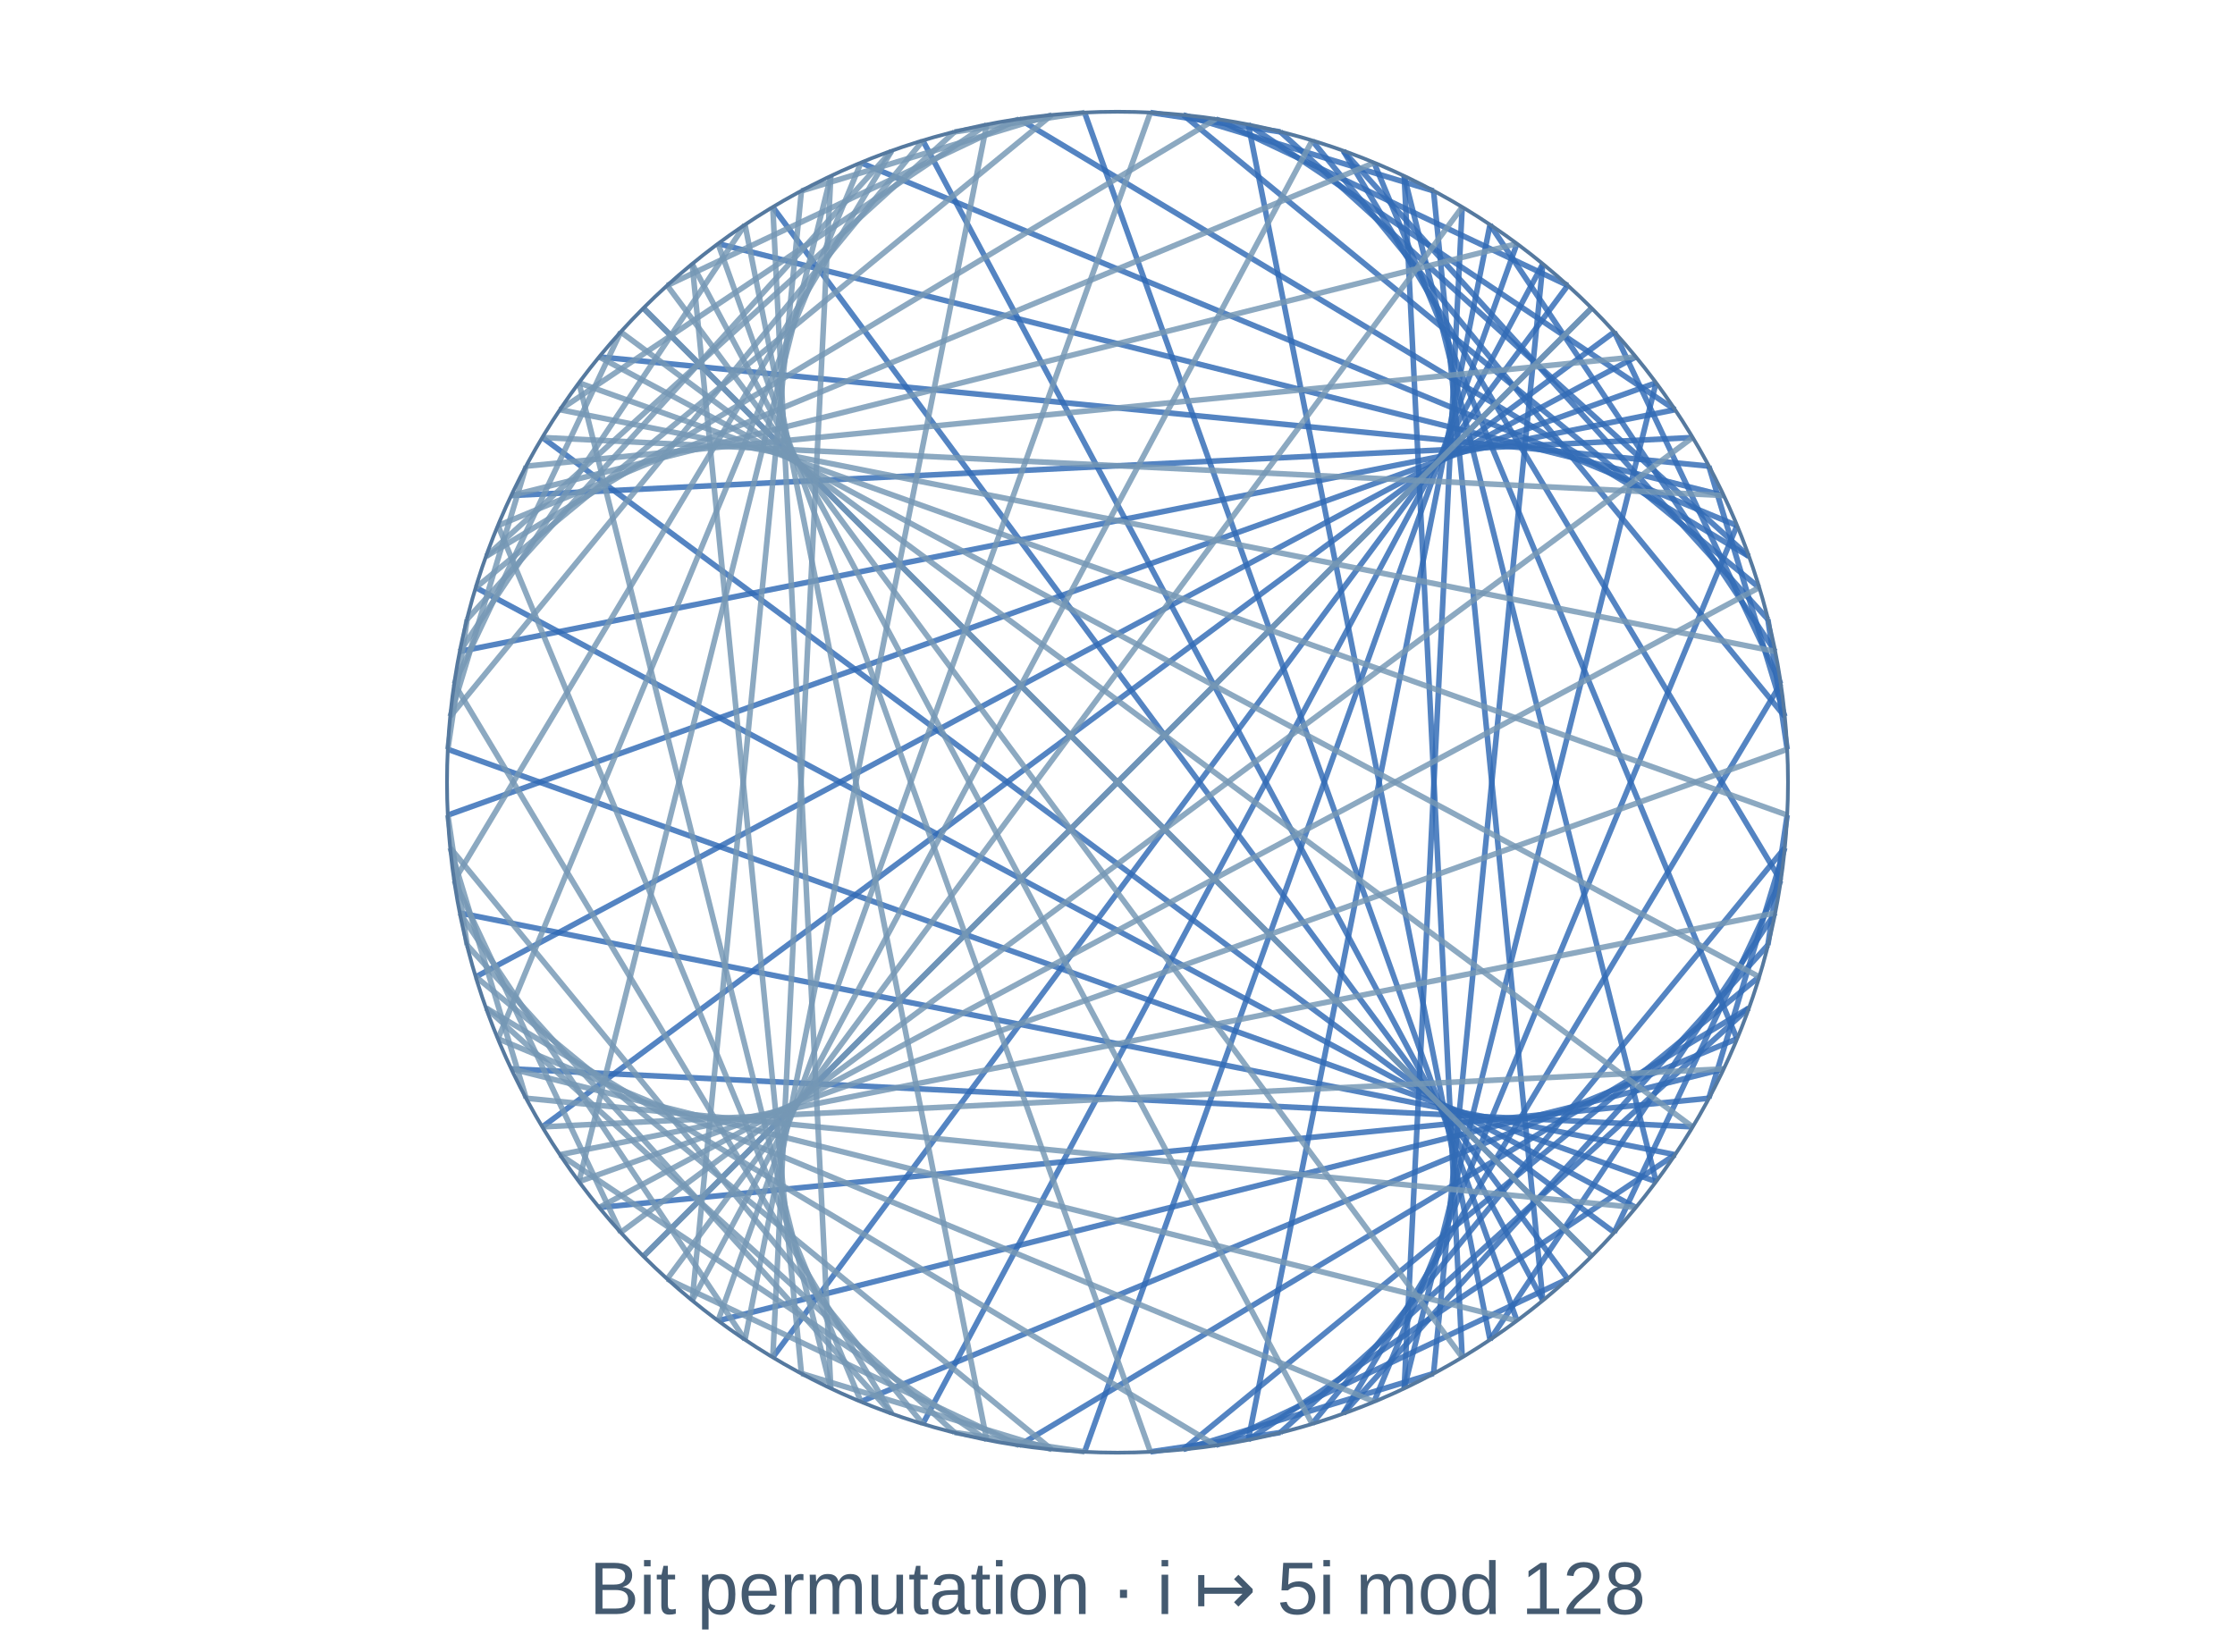
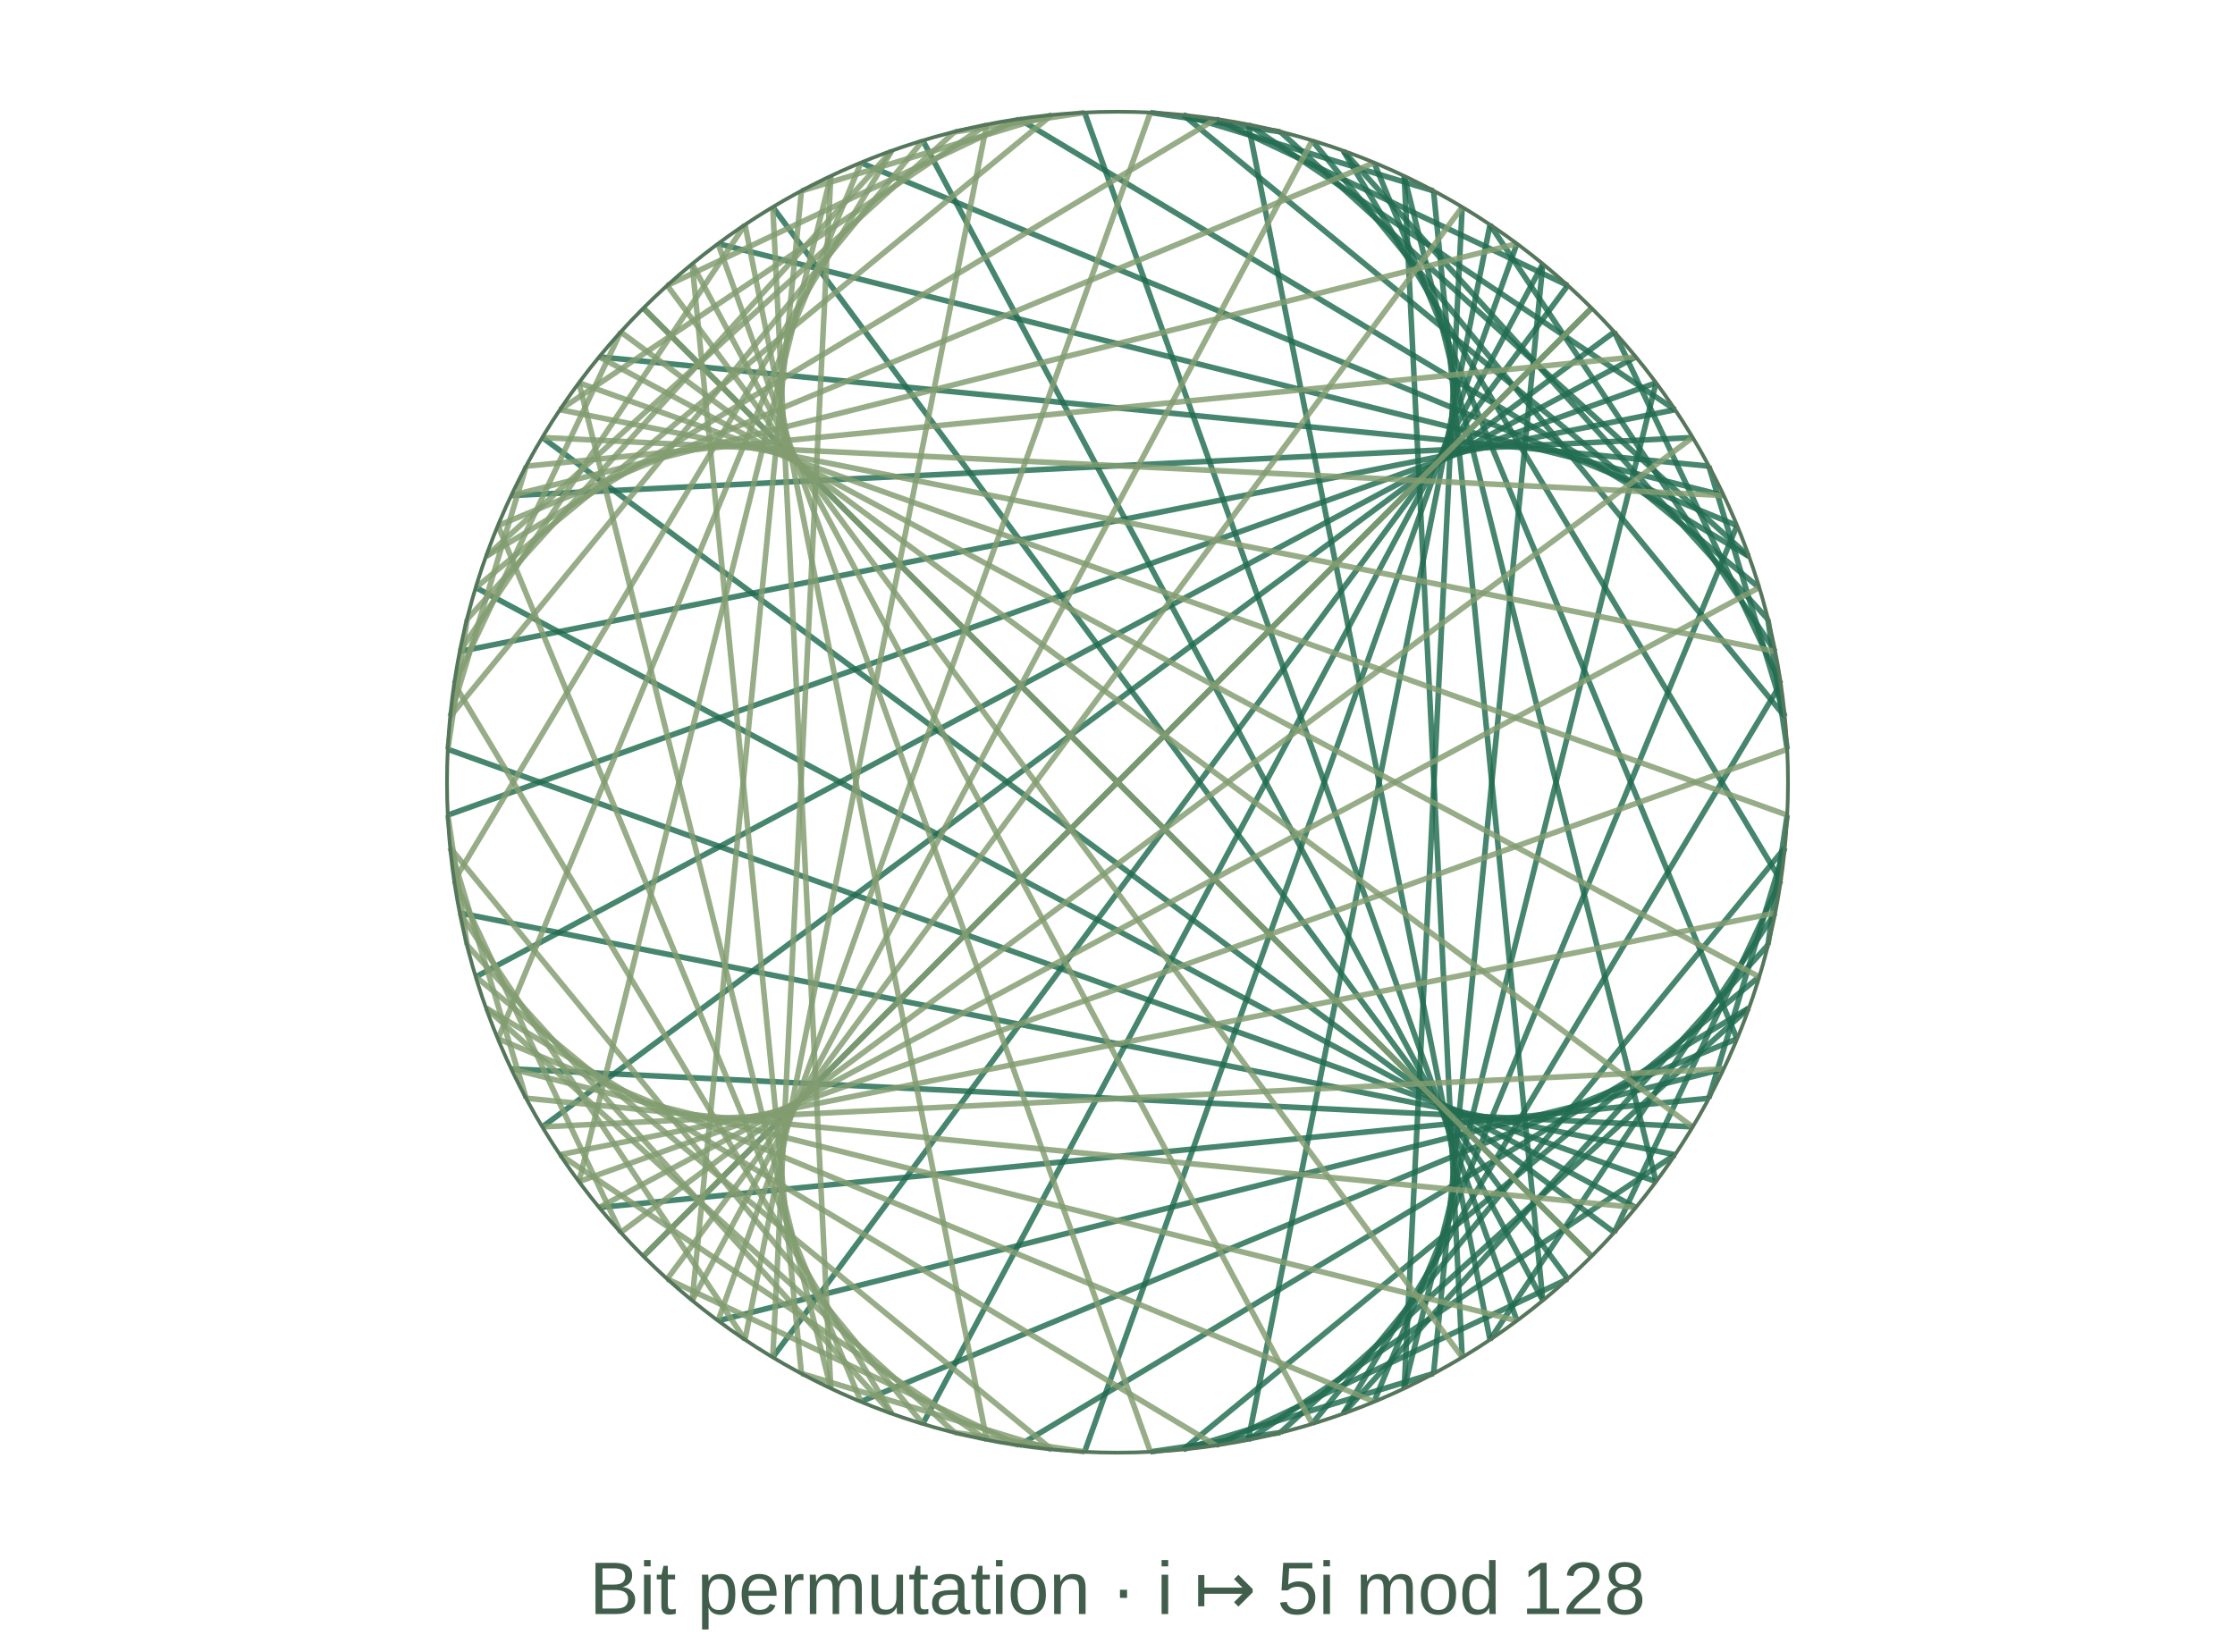
<svg xmlns="http://www.w3.org/2000/svg" viewBox="0 0 360 266">
  <g fill="none">
-     <path d="M180.00 18.00L180.00 18.00" stroke="#316bb6" stroke-width=".9" opacity=".83" />
-     <path d="M185.30 18.13L206.24 21.24" stroke="#316bb6" stroke-width=".9" opacity=".83" />
-     <path d="M190.59 18.52L230.91 30.75" stroke="#316bb6" stroke-width=".9" opacity=".83" />
-     <path d="M195.85 19.17L252.53 45.98" stroke="#316bb6" stroke-width=".9" opacity=".83" />
-     <path d="M201.07 20.08L269.80 66.00" stroke="#316bb6" stroke-width=".9" opacity=".83" />
-     <path d="M206.24 21.24L281.69 89.62" stroke="#316bb6" stroke-width=".9" opacity=".83" />
-     <path d="M211.35 22.65L287.48 115.41" stroke="#316bb6" stroke-width=".9" opacity=".83" />
-     <path d="M216.38 24.31L286.83 141.85" stroke="#316bb6" stroke-width=".9" opacity=".83" />
-     <path d="M221.33 26.22L279.78 167.33" stroke="#316bb6" stroke-width=".9" opacity=".83" />
-     <path d="M226.18 28.37L266.75 190.34" stroke="#316bb6" stroke-width=".9" opacity=".83" />
-     <path d="M230.91 30.75L248.51 209.49" stroke="#316bb6" stroke-width=".9" opacity=".83" />
-     <path d="M235.52 33.37L226.18 223.63" stroke="#316bb6" stroke-width=".9" opacity=".83" />
-     <path d="M240.00 36.20L201.07 231.92" stroke="#316bb6" stroke-width=".9" opacity=".83" />
-     <path d="M244.34 39.25L174.70 233.87" stroke="#316bb6" stroke-width=".9" opacity=".83" />
-     <path d="M248.51 42.51L148.65 229.35" stroke="#316bb6" stroke-width=".9" opacity=".83" />
-     <path d="M252.53 45.98L124.48 218.63" stroke="#316bb6" stroke-width=".9" opacity=".83" />
-     <path d="M256.37 49.63L103.63 202.37" stroke="#316bb6" stroke-width=".9" opacity=".83" />
-     <path d="M260.02 53.47L87.37 181.52" stroke="#316bb6" stroke-width=".9" opacity=".83" />
-     <path d="M263.49 57.49L76.65 157.35" stroke="#316bb6" stroke-width=".9" opacity=".83" />
-     <path d="M266.75 61.66L72.13 131.30" stroke="#316bb6" stroke-width=".9" opacity=".83" />
-     <path d="M269.80 66.00L74.08 104.93" stroke="#316bb6" stroke-width=".9" opacity=".83" />
-     <path d="M272.63 70.48L82.37 79.82" stroke="#316bb6" stroke-width=".9" opacity=".83" />
-     <path d="M275.25 75.09L96.51 57.49" stroke="#316bb6" stroke-width=".9" opacity=".83" />
-     <path d="M277.63 79.82L115.66 39.25" stroke="#316bb6" stroke-width=".9" opacity=".83" />
-     <path d="M279.78 84.67L138.67 26.22" stroke="#316bb6" stroke-width=".9" opacity=".83" />
-     <path d="M281.69 89.62L164.15 19.17" stroke="#316bb6" stroke-width=".9" opacity=".83" />
-     <path d="M283.35 94.65L190.59 18.52" stroke="#316bb6" stroke-width=".9" opacity=".83" />
-     <path d="M284.76 99.76L216.38 24.31" stroke="#316bb6" stroke-width=".9" opacity=".83" />
-     <path d="M285.92 104.93L240.00 36.20" stroke="#316bb6" stroke-width=".9" opacity=".83" />
-     <path d="M286.83 110.15L260.02 53.47" stroke="#316bb6" stroke-width=".9" opacity=".83" />
-     <path d="M287.48 115.41L275.25 75.09" stroke="#316bb6" stroke-width=".9" opacity=".83" />
-     <path d="M287.87 120.70L284.76 99.76" stroke="#316bb6" stroke-width=".9" opacity=".83" />
-     <path d="M288.00 126.00L288.00 126.00" stroke="#316bb6" stroke-width=".9" opacity=".83" />
-     <path d="M287.87 131.30L284.76 152.24" stroke="#316bb6" stroke-width=".9" opacity=".83" />
-     <path d="M287.48 136.59L275.25 176.91" stroke="#316bb6" stroke-width=".9" opacity=".83" />
-     <path d="M286.83 141.85L260.02 198.53" stroke="#316bb6" stroke-width=".9" opacity=".83" />
-     <path d="M285.92 147.07L240.00 215.80" stroke="#316bb6" stroke-width=".9" opacity=".83" />
-     <path d="M284.76 152.24L216.38 227.69" stroke="#316bb6" stroke-width=".9" opacity=".83" />
-     <path d="M283.35 157.35L190.59 233.48" stroke="#316bb6" stroke-width=".9" opacity=".83" />
-     <path d="M281.69 162.38L164.15 232.83" stroke="#316bb6" stroke-width=".9" opacity=".83" />
-     <path d="M279.78 167.33L138.67 225.78" stroke="#316bb6" stroke-width=".9" opacity=".83" />
-     <path d="M277.63 172.18L115.66 212.75" stroke="#316bb6" stroke-width=".9" opacity=".83" />
-     <path d="M275.25 176.91L96.51 194.51" stroke="#316bb6" stroke-width=".9" opacity=".83" />
-     <path d="M272.63 181.52L82.37 172.18" stroke="#316bb6" stroke-width=".9" opacity=".83" />
-     <path d="M269.80 186.00L74.08 147.07" stroke="#316bb6" stroke-width=".9" opacity=".83" />
-     <path d="M266.75 190.34L72.13 120.70" stroke="#316bb6" stroke-width=".9" opacity=".83" />
-     <path d="M263.49 194.51L76.65 94.65" stroke="#316bb6" stroke-width=".9" opacity=".83" />
-     <path d="M260.02 198.53L87.37 70.48" stroke="#316bb6" stroke-width=".9" opacity=".83" />
-     <path d="M256.37 202.37L103.63 49.63" stroke="#316bb6" stroke-width=".9" opacity=".83" />
-     <path d="M252.53 206.02L124.48 33.37" stroke="#316bb6" stroke-width=".9" opacity=".83" />
-     <path d="M248.51 209.49L148.65 22.65" stroke="#316bb6" stroke-width=".9" opacity=".83" />
-     <path d="M244.34 212.75L174.70 18.13" stroke="#316bb6" stroke-width=".9" opacity=".83" />
-     <path d="M240.00 215.80L201.07 20.08" stroke="#316bb6" stroke-width=".9" opacity=".83" />
-     <path d="M235.52 218.63L226.18 28.37" stroke="#316bb6" stroke-width=".9" opacity=".83" />
-     <path d="M230.91 221.25L248.51 42.51" stroke="#316bb6" stroke-width=".9" opacity=".83" />
-     <path d="M226.18 223.63L266.75 61.66" stroke="#316bb6" stroke-width=".9" opacity=".83" />
-     <path d="M221.33 225.78L279.78 84.67" stroke="#316bb6" stroke-width=".9" opacity=".83" />
-     <path d="M216.38 227.69L286.83 110.15" stroke="#316bb6" stroke-width=".9" opacity=".83" />
-     <path d="M211.35 229.35L287.48 136.59" stroke="#316bb6" stroke-width=".9" opacity=".83" />
-     <path d="M206.24 230.76L281.69 162.38" stroke="#316bb6" stroke-width=".9" opacity=".83" />
-     <path d="M201.07 231.92L269.80 186.00" stroke="#316bb6" stroke-width=".9" opacity=".83" />
-     <path d="M195.85 232.83L252.53 206.02" stroke="#316bb6" stroke-width=".9" opacity=".83" />
-     <path d="M190.59 233.48L230.91 221.25" stroke="#316bb6" stroke-width=".9" opacity=".83" />
-     <path d="M185.30 233.87L206.24 230.76" stroke="#316bb6" stroke-width=".9" opacity=".83" />
-     <path d="M180.00 234.00L180.00 234.00" stroke="#7597b4" stroke-width=".9" opacity=".83" />
-     <path d="M174.70 233.87L153.76 230.76" stroke="#7597b4" stroke-width=".9" opacity=".83" />
-     <path d="M169.41 233.48L129.09 221.25" stroke="#7597b4" stroke-width=".9" opacity=".83" />
-     <path d="M164.15 232.83L107.47 206.02" stroke="#7597b4" stroke-width=".9" opacity=".83" />
-     <path d="M158.93 231.92L90.20 186.00" stroke="#7597b4" stroke-width=".9" opacity=".83" />
-     <path d="M153.76 230.76L78.31 162.38" stroke="#7597b4" stroke-width=".9" opacity=".83" />
-     <path d="M148.65 229.35L72.52 136.59" stroke="#7597b4" stroke-width=".9" opacity=".83" />
-     <path d="M143.62 227.69L73.17 110.15" stroke="#7597b4" stroke-width=".9" opacity=".83" />
-     <path d="M138.67 225.78L80.22 84.67" stroke="#7597b4" stroke-width=".9" opacity=".83" />
-     <path d="M133.82 223.63L93.25 61.66" stroke="#7597b4" stroke-width=".9" opacity=".83" />
-     <path d="M129.09 221.25L111.49 42.51" stroke="#7597b4" stroke-width=".9" opacity=".83" />
-     <path d="M124.48 218.63L133.82 28.37" stroke="#7597b4" stroke-width=".9" opacity=".83" />
-     <path d="M120.00 215.80L158.93 20.08" stroke="#7597b4" stroke-width=".9" opacity=".83" />
-     <path d="M115.66 212.75L185.30 18.13" stroke="#7597b4" stroke-width=".9" opacity=".83" />
-     <path d="M111.49 209.49L211.35 22.65" stroke="#7597b4" stroke-width=".9" opacity=".83" />
-     <path d="M107.47 206.02L235.52 33.37" stroke="#7597b4" stroke-width=".9" opacity=".83" />
-     <path d="M103.63 202.37L256.37 49.63" stroke="#7597b4" stroke-width=".9" opacity=".83" />
-     <path d="M99.98 198.53L272.63 70.48" stroke="#7597b4" stroke-width=".9" opacity=".83" />
-     <path d="M96.51 194.51L283.35 94.65" stroke="#7597b4" stroke-width=".9" opacity=".83" />
-     <path d="M93.25 190.34L287.87 120.70" stroke="#7597b4" stroke-width=".9" opacity=".83" />
-     <path d="M90.20 186.00L285.92 147.07" stroke="#7597b4" stroke-width=".9" opacity=".83" />
-     <path d="M87.37 181.52L277.63 172.18" stroke="#7597b4" stroke-width=".9" opacity=".83" />
-     <path d="M84.75 176.91L263.49 194.51" stroke="#7597b4" stroke-width=".9" opacity=".83" />
-     <path d="M82.37 172.18L244.34 212.75" stroke="#7597b4" stroke-width=".9" opacity=".83" />
-     <path d="M80.22 167.33L221.33 225.78" stroke="#7597b4" stroke-width=".9" opacity=".83" />
-     <path d="M78.31 162.38L195.85 232.83" stroke="#7597b4" stroke-width=".9" opacity=".83" />
-     <path d="M76.65 157.35L169.41 233.48" stroke="#7597b4" stroke-width=".9" opacity=".83" />
-     <path d="M75.24 152.24L143.62 227.69" stroke="#7597b4" stroke-width=".9" opacity=".83" />
-     <path d="M74.08 147.07L120.00 215.80" stroke="#7597b4" stroke-width=".9" opacity=".83" />
-     <path d="M73.17 141.85L99.98 198.53" stroke="#7597b4" stroke-width=".9" opacity=".83" />
-     <path d="M72.52 136.59L84.75 176.91" stroke="#7597b4" stroke-width=".9" opacity=".83" />
-     <path d="M72.13 131.30L75.24 152.24" stroke="#7597b4" stroke-width=".9" opacity=".83" />
-     <path d="M72.00 126.00L72.00 126.00" stroke="#7597b4" stroke-width=".9" opacity=".83" />
-     <path d="M72.13 120.70L75.24 99.76" stroke="#7597b4" stroke-width=".9" opacity=".83" />
-     <path d="M72.52 115.41L84.75 75.09" stroke="#7597b4" stroke-width=".9" opacity=".83" />
-     <path d="M73.17 110.15L99.98 53.47" stroke="#7597b4" stroke-width=".9" opacity=".83" />
-     <path d="M74.08 104.93L120.00 36.20" stroke="#7597b4" stroke-width=".9" opacity=".83" />
-     <path d="M75.24 99.76L143.62 24.31" stroke="#7597b4" stroke-width=".9" opacity=".83" />
-     <path d="M76.65 94.65L169.41 18.52" stroke="#7597b4" stroke-width=".9" opacity=".83" />
-     <path d="M78.31 89.62L195.85 19.17" stroke="#7597b4" stroke-width=".9" opacity=".83" />
-     <path d="M80.22 84.67L221.33 26.22" stroke="#7597b4" stroke-width=".9" opacity=".83" />
-     <path d="M82.37 79.82L244.34 39.25" stroke="#7597b4" stroke-width=".9" opacity=".83" />
-     <path d="M84.75 75.09L263.49 57.49" stroke="#7597b4" stroke-width=".9" opacity=".83" />
-     <path d="M87.37 70.48L277.63 79.82" stroke="#7597b4" stroke-width=".9" opacity=".83" />
-     <path d="M90.20 66.00L285.92 104.93" stroke="#7597b4" stroke-width=".9" opacity=".83" />
-     <path d="M93.25 61.66L287.87 131.30" stroke="#7597b4" stroke-width=".9" opacity=".83" />
-     <path d="M96.51 57.49L283.35 157.35" stroke="#7597b4" stroke-width=".9" opacity=".83" />
-     <path d="M99.98 53.47L272.63 181.52" stroke="#7597b4" stroke-width=".9" opacity=".83" />
-     <path d="M103.63 49.63L256.37 202.37" stroke="#7597b4" stroke-width=".9" opacity=".83" />
-     <path d="M107.47 45.98L235.52 218.63" stroke="#7597b4" stroke-width=".9" opacity=".83" />
-     <path d="M111.49 42.51L211.35 229.35" stroke="#7597b4" stroke-width=".9" opacity=".83" />
-     <path d="M115.66 39.25L185.30 233.87" stroke="#7597b4" stroke-width=".9" opacity=".83" />
-     <path d="M120.00 36.20L158.93 231.92" stroke="#7597b4" stroke-width=".9" opacity=".83" />
-     <path d="M124.48 33.37L133.82 223.63" stroke="#7597b4" stroke-width=".9" opacity=".83" />
-     <path d="M129.09 30.75L111.49 209.49" stroke="#7597b4" stroke-width=".9" opacity=".83" />
-     <path d="M133.82 28.37L93.25 190.34" stroke="#7597b4" stroke-width=".9" opacity=".83" />
-     <path d="M138.67 26.22L80.22 167.33" stroke="#7597b4" stroke-width=".9" opacity=".83" />
-     <path d="M143.62 24.31L73.17 141.85" stroke="#7597b4" stroke-width=".9" opacity=".83" />
-     <path d="M148.65 22.65L72.52 115.41" stroke="#7597b4" stroke-width=".9" opacity=".83" />
-     <path d="M153.76 21.24L78.31 89.62" stroke="#7597b4" stroke-width=".9" opacity=".83" />
-     <path d="M158.93 20.08L90.20 66.00" stroke="#7597b4" stroke-width=".9" opacity=".83" />
-     <path d="M164.15 19.17L107.47 45.98" stroke="#7597b4" stroke-width=".9" opacity=".83" />
-     <path d="M169.41 18.52L129.09 30.75" stroke="#7597b4" stroke-width=".9" opacity=".83" />
-     <path d="M174.70 18.13L153.76 21.24" stroke="#7597b4" stroke-width=".9" opacity=".83" />
+     <path d="M180.00 18.00L180.00 18.00" stroke="#216c50" stroke-width=".9" opacity=".83" />
+     <path d="M185.30 18.13L206.24 21.24" stroke="#216c50" stroke-width=".9" opacity=".83" />
+     <path d="M190.59 18.52L230.91 30.75" stroke="#216c50" stroke-width=".9" opacity=".83" />
+     <path d="M195.85 19.17L252.53 45.98" stroke="#216c50" stroke-width=".9" opacity=".83" />
+     <path d="M201.07 20.08L269.80 66.00" stroke="#216c50" stroke-width=".9" opacity=".83" />
+     <path d="M206.24 21.24L281.69 89.62" stroke="#216c50" stroke-width=".9" opacity=".83" />
+     <path d="M211.35 22.65L287.48 115.41" stroke="#216c50" stroke-width=".9" opacity=".83" />
+     <path d="M216.38 24.31L286.83 141.85" stroke="#216c50" stroke-width=".9" opacity=".83" />
+     <path d="M221.33 26.22L279.78 167.33" stroke="#216c50" stroke-width=".9" opacity=".83" />
+     <path d="M226.18 28.37L266.75 190.34" stroke="#216c50" stroke-width=".9" opacity=".83" />
+     <path d="M230.91 30.75L248.51 209.49" stroke="#216c50" stroke-width=".9" opacity=".83" />
+     <path d="M235.52 33.37L226.18 223.63" stroke="#216c50" stroke-width=".9" opacity=".83" />
+     <path d="M240.00 36.20L201.07 231.92" stroke="#216c50" stroke-width=".9" opacity=".83" />
+     <path d="M244.34 39.25L174.70 233.87" stroke="#216c50" stroke-width=".9" opacity=".83" />
+     <path d="M248.51 42.51L148.65 229.35" stroke="#216c50" stroke-width=".9" opacity=".83" />
+     <path d="M252.53 45.98L124.48 218.63" stroke="#216c50" stroke-width=".9" opacity=".83" />
+     <path d="M256.37 49.63L103.63 202.37" stroke="#216c50" stroke-width=".9" opacity=".83" />
+     <path d="M260.02 53.47L87.37 181.52" stroke="#216c50" stroke-width=".9" opacity=".83" />
+     <path d="M263.49 57.49L76.65 157.35" stroke="#216c50" stroke-width=".9" opacity=".83" />
+     <path d="M266.75 61.66L72.13 131.30" stroke="#216c50" stroke-width=".9" opacity=".83" />
+     <path d="M269.80 66.00L74.08 104.93" stroke="#216c50" stroke-width=".9" opacity=".83" />
+     <path d="M272.63 70.48L82.37 79.82" stroke="#216c50" stroke-width=".9" opacity=".83" />
+     <path d="M275.25 75.09L96.51 57.49" stroke="#216c50" stroke-width=".9" opacity=".83" />
+     <path d="M277.63 79.82L115.66 39.25" stroke="#216c50" stroke-width=".9" opacity=".83" />
+     <path d="M279.78 84.67L138.67 26.22" stroke="#216c50" stroke-width=".9" opacity=".83" />
+     <path d="M281.69 89.62L164.15 19.17" stroke="#216c50" stroke-width=".9" opacity=".83" />
+     <path d="M283.35 94.65L190.59 18.52" stroke="#216c50" stroke-width=".9" opacity=".83" />
+     <path d="M284.76 99.76L216.38 24.31" stroke="#216c50" stroke-width=".9" opacity=".83" />
+     <path d="M285.92 104.93L240.00 36.20" stroke="#216c50" stroke-width=".9" opacity=".83" />
+     <path d="M286.83 110.15L260.02 53.47" stroke="#216c50" stroke-width=".9" opacity=".83" />
+     <path d="M287.48 115.41L275.25 75.09" stroke="#216c50" stroke-width=".9" opacity=".83" />
+     <path d="M287.87 120.70L284.76 99.76" stroke="#216c50" stroke-width=".9" opacity=".83" />
+     <path d="M288.00 126.00L288.00 126.00" stroke="#216c50" stroke-width=".9" opacity=".83" />
+     <path d="M287.87 131.30L284.76 152.24" stroke="#216c50" stroke-width=".9" opacity=".83" />
+     <path d="M287.48 136.59L275.25 176.91" stroke="#216c50" stroke-width=".9" opacity=".83" />
+     <path d="M286.83 141.85L260.02 198.53" stroke="#216c50" stroke-width=".9" opacity=".83" />
+     <path d="M285.92 147.07L240.00 215.80" stroke="#216c50" stroke-width=".9" opacity=".83" />
+     <path d="M284.76 152.24L216.38 227.69" stroke="#216c50" stroke-width=".9" opacity=".83" />
+     <path d="M283.35 157.35L190.59 233.48" stroke="#216c50" stroke-width=".9" opacity=".83" />
+     <path d="M281.69 162.38L164.15 232.83" stroke="#216c50" stroke-width=".9" opacity=".83" />
+     <path d="M279.78 167.33L138.67 225.78" stroke="#216c50" stroke-width=".9" opacity=".83" />
+     <path d="M277.63 172.18L115.66 212.75" stroke="#216c50" stroke-width=".9" opacity=".83" />
+     <path d="M275.25 176.91L96.51 194.51" stroke="#216c50" stroke-width=".9" opacity=".83" />
+     <path d="M272.63 181.52L82.37 172.18" stroke="#216c50" stroke-width=".9" opacity=".83" />
+     <path d="M269.80 186.00L74.08 147.07" stroke="#216c50" stroke-width=".9" opacity=".83" />
+     <path d="M266.75 190.34L72.13 120.70" stroke="#216c50" stroke-width=".9" opacity=".83" />
+     <path d="M263.49 194.51L76.65 94.65" stroke="#216c50" stroke-width=".9" opacity=".83" />
+     <path d="M260.02 198.53L87.37 70.48" stroke="#216c50" stroke-width=".9" opacity=".83" />
+     <path d="M256.37 202.37L103.63 49.63" stroke="#216c50" stroke-width=".9" opacity=".83" />
+     <path d="M252.53 206.02L124.48 33.37" stroke="#216c50" stroke-width=".9" opacity=".83" />
+     <path d="M248.51 209.49L148.65 22.65" stroke="#216c50" stroke-width=".9" opacity=".83" />
+     <path d="M244.34 212.75L174.70 18.13" stroke="#216c50" stroke-width=".9" opacity=".83" />
+     <path d="M240.00 215.80L201.07 20.08" stroke="#216c50" stroke-width=".9" opacity=".83" />
+     <path d="M235.52 218.63L226.18 28.37" stroke="#216c50" stroke-width=".9" opacity=".83" />
+     <path d="M230.91 221.25L248.51 42.51" stroke="#216c50" stroke-width=".9" opacity=".83" />
+     <path d="M226.18 223.63L266.75 61.66" stroke="#216c50" stroke-width=".9" opacity=".83" />
+     <path d="M221.33 225.78L279.78 84.67" stroke="#216c50" stroke-width=".9" opacity=".83" />
+     <path d="M216.38 227.69L286.83 110.15" stroke="#216c50" stroke-width=".9" opacity=".83" />
+     <path d="M211.35 229.35L287.48 136.59" stroke="#216c50" stroke-width=".9" opacity=".83" />
+     <path d="M206.24 230.76L281.69 162.38" stroke="#216c50" stroke-width=".9" opacity=".83" />
+     <path d="M201.07 231.92L269.80 186.00" stroke="#216c50" stroke-width=".9" opacity=".83" />
+     <path d="M195.85 232.83L252.53 206.02" stroke="#216c50" stroke-width=".9" opacity=".83" />
+     <path d="M190.59 233.48L230.91 221.25" stroke="#216c50" stroke-width=".9" opacity=".83" />
+     <path d="M185.30 233.87L206.24 230.76" stroke="#216c50" stroke-width=".9" opacity=".83" />
+     <path d="M180.00 234.00L180.00 234.00" stroke="#829c70" stroke-width=".9" opacity=".83" />
+     <path d="M174.70 233.87L153.76 230.76" stroke="#829c70" stroke-width=".9" opacity=".83" />
+     <path d="M169.41 233.48L129.09 221.25" stroke="#829c70" stroke-width=".9" opacity=".83" />
+     <path d="M164.15 232.83L107.47 206.02" stroke="#829c70" stroke-width=".9" opacity=".83" />
+     <path d="M158.93 231.92L90.20 186.00" stroke="#829c70" stroke-width=".9" opacity=".83" />
+     <path d="M153.76 230.76L78.31 162.38" stroke="#829c70" stroke-width=".9" opacity=".83" />
+     <path d="M148.65 229.35L72.52 136.59" stroke="#829c70" stroke-width=".9" opacity=".83" />
+     <path d="M143.62 227.69L73.17 110.15" stroke="#829c70" stroke-width=".9" opacity=".83" />
+     <path d="M138.67 225.78L80.22 84.67" stroke="#829c70" stroke-width=".9" opacity=".83" />
+     <path d="M133.82 223.63L93.25 61.66" stroke="#829c70" stroke-width=".9" opacity=".83" />
+     <path d="M129.09 221.25L111.49 42.51" stroke="#829c70" stroke-width=".9" opacity=".83" />
+     <path d="M124.48 218.63L133.82 28.37" stroke="#829c70" stroke-width=".9" opacity=".83" />
+     <path d="M120.00 215.80L158.93 20.08" stroke="#829c70" stroke-width=".9" opacity=".83" />
+     <path d="M115.66 212.75L185.30 18.13" stroke="#829c70" stroke-width=".9" opacity=".83" />
+     <path d="M111.49 209.49L211.35 22.65" stroke="#829c70" stroke-width=".9" opacity=".83" />
+     <path d="M107.47 206.02L235.52 33.37" stroke="#829c70" stroke-width=".9" opacity=".83" />
+     <path d="M103.63 202.37L256.37 49.63" stroke="#829c70" stroke-width=".9" opacity=".83" />
+     <path d="M99.98 198.53L272.63 70.48" stroke="#829c70" stroke-width=".9" opacity=".83" />
+     <path d="M96.51 194.51L283.35 94.65" stroke="#829c70" stroke-width=".9" opacity=".83" />
+     <path d="M93.25 190.34L287.87 120.70" stroke="#829c70" stroke-width=".9" opacity=".83" />
+     <path d="M90.20 186.00L285.92 147.07" stroke="#829c70" stroke-width=".9" opacity=".83" />
+     <path d="M87.37 181.52L277.63 172.18" stroke="#829c70" stroke-width=".9" opacity=".83" />
+     <path d="M84.75 176.91L263.49 194.51" stroke="#829c70" stroke-width=".9" opacity=".83" />
+     <path d="M82.37 172.18L244.34 212.75" stroke="#829c70" stroke-width=".9" opacity=".83" />
+     <path d="M80.22 167.33L221.33 225.78" stroke="#829c70" stroke-width=".9" opacity=".83" />
+     <path d="M78.31 162.38L195.85 232.83" stroke="#829c70" stroke-width=".9" opacity=".83" />
+     <path d="M76.65 157.35L169.41 233.48" stroke="#829c70" stroke-width=".9" opacity=".83" />
+     <path d="M75.24 152.24L143.62 227.69" stroke="#829c70" stroke-width=".9" opacity=".83" />
+     <path d="M74.08 147.07L120.00 215.80" stroke="#829c70" stroke-width=".9" opacity=".83" />
+     <path d="M73.17 141.85L99.98 198.53" stroke="#829c70" stroke-width=".9" opacity=".83" />
+     <path d="M72.52 136.59L84.75 176.91" stroke="#829c70" stroke-width=".9" opacity=".83" />
+     <path d="M72.13 131.30L75.24 152.24" stroke="#829c70" stroke-width=".9" opacity=".83" />
+     <path d="M72.00 126.00L72.00 126.00" stroke="#829c70" stroke-width=".9" opacity=".83" />
+     <path d="M72.13 120.70L75.24 99.76" stroke="#829c70" stroke-width=".9" opacity=".83" />
+     <path d="M72.52 115.41L84.75 75.09" stroke="#829c70" stroke-width=".9" opacity=".83" />
+     <path d="M73.17 110.15L99.98 53.47" stroke="#829c70" stroke-width=".9" opacity=".83" />
+     <path d="M74.08 104.93L120.00 36.20" stroke="#829c70" stroke-width=".9" opacity=".83" />
+     <path d="M75.24 99.76L143.62 24.31" stroke="#829c70" stroke-width=".9" opacity=".83" />
+     <path d="M76.65 94.65L169.41 18.52" stroke="#829c70" stroke-width=".9" opacity=".83" />
+     <path d="M78.31 89.62L195.85 19.17" stroke="#829c70" stroke-width=".9" opacity=".83" />
+     <path d="M80.22 84.67L221.33 26.22" stroke="#829c70" stroke-width=".9" opacity=".83" />
+     <path d="M82.37 79.82L244.34 39.25" stroke="#829c70" stroke-width=".9" opacity=".83" />
+     <path d="M84.75 75.09L263.49 57.49" stroke="#829c70" stroke-width=".9" opacity=".83" />
+     <path d="M87.37 70.48L277.63 79.82" stroke="#829c70" stroke-width=".9" opacity=".83" />
+     <path d="M90.20 66.00L285.92 104.93" stroke="#829c70" stroke-width=".9" opacity=".83" />
+     <path d="M93.25 61.66L287.87 131.30" stroke="#829c70" stroke-width=".9" opacity=".83" />
+     <path d="M96.51 57.49L283.35 157.35" stroke="#829c70" stroke-width=".9" opacity=".83" />
+     <path d="M99.98 53.47L272.63 181.52" stroke="#829c70" stroke-width=".9" opacity=".83" />
+     <path d="M103.63 49.63L256.37 202.37" stroke="#829c70" stroke-width=".9" opacity=".83" />
+     <path d="M107.47 45.98L235.52 218.63" stroke="#829c70" stroke-width=".9" opacity=".83" />
+     <path d="M111.49 42.51L211.35 229.35" stroke="#829c70" stroke-width=".9" opacity=".83" />
+     <path d="M115.66 39.25L185.30 233.87" stroke="#829c70" stroke-width=".9" opacity=".83" />
+     <path d="M120.00 36.20L158.93 231.92" stroke="#829c70" stroke-width=".9" opacity=".83" />
+     <path d="M124.48 33.37L133.82 223.63" stroke="#829c70" stroke-width=".9" opacity=".83" />
+     <path d="M129.09 30.75L111.49 209.49" stroke="#829c70" stroke-width=".9" opacity=".83" />
+     <path d="M133.82 28.37L93.25 190.34" stroke="#829c70" stroke-width=".9" opacity=".83" />
+     <path d="M138.67 26.22L80.22 167.33" stroke="#829c70" stroke-width=".9" opacity=".83" />
+     <path d="M143.62 24.31L73.17 141.85" stroke="#829c70" stroke-width=".9" opacity=".83" />
+     <path d="M148.65 22.65L72.52 115.41" stroke="#829c70" stroke-width=".9" opacity=".83" />
+     <path d="M153.76 21.24L78.31 89.62" stroke="#829c70" stroke-width=".9" opacity=".83" />
+     <path d="M158.93 20.08L90.20 66.00" stroke="#829c70" stroke-width=".9" opacity=".83" />
+     <path d="M164.15 19.17L107.47 45.98" stroke="#829c70" stroke-width=".9" opacity=".83" />
+     <path d="M169.41 18.52L129.09 30.75" stroke="#829c70" stroke-width=".9" opacity=".83" />
+     <path d="M174.70 18.13L153.76 21.24" stroke="#829c70" stroke-width=".9" opacity=".83" />
  </g>
-   <circle cx="180" cy="126" r="108" stroke="#55799f" stroke-width=".6" fill="none" />
-   <text x="180" y="260" text-anchor="middle" fill="#445a70" font-family="Arial,sans-serif" font-size="12">Bit permutation · i ↦ 5i mod 128</text>
+   <circle cx="180" cy="126" r="108" stroke="#54765b" stroke-width=".6" fill="none" />
+   <text x="180" y="260" text-anchor="middle" fill="#415e4c" font-family="Arial,sans-serif" font-size="12">Bit permutation · i ↦ 5i mod 128</text>
</svg>
